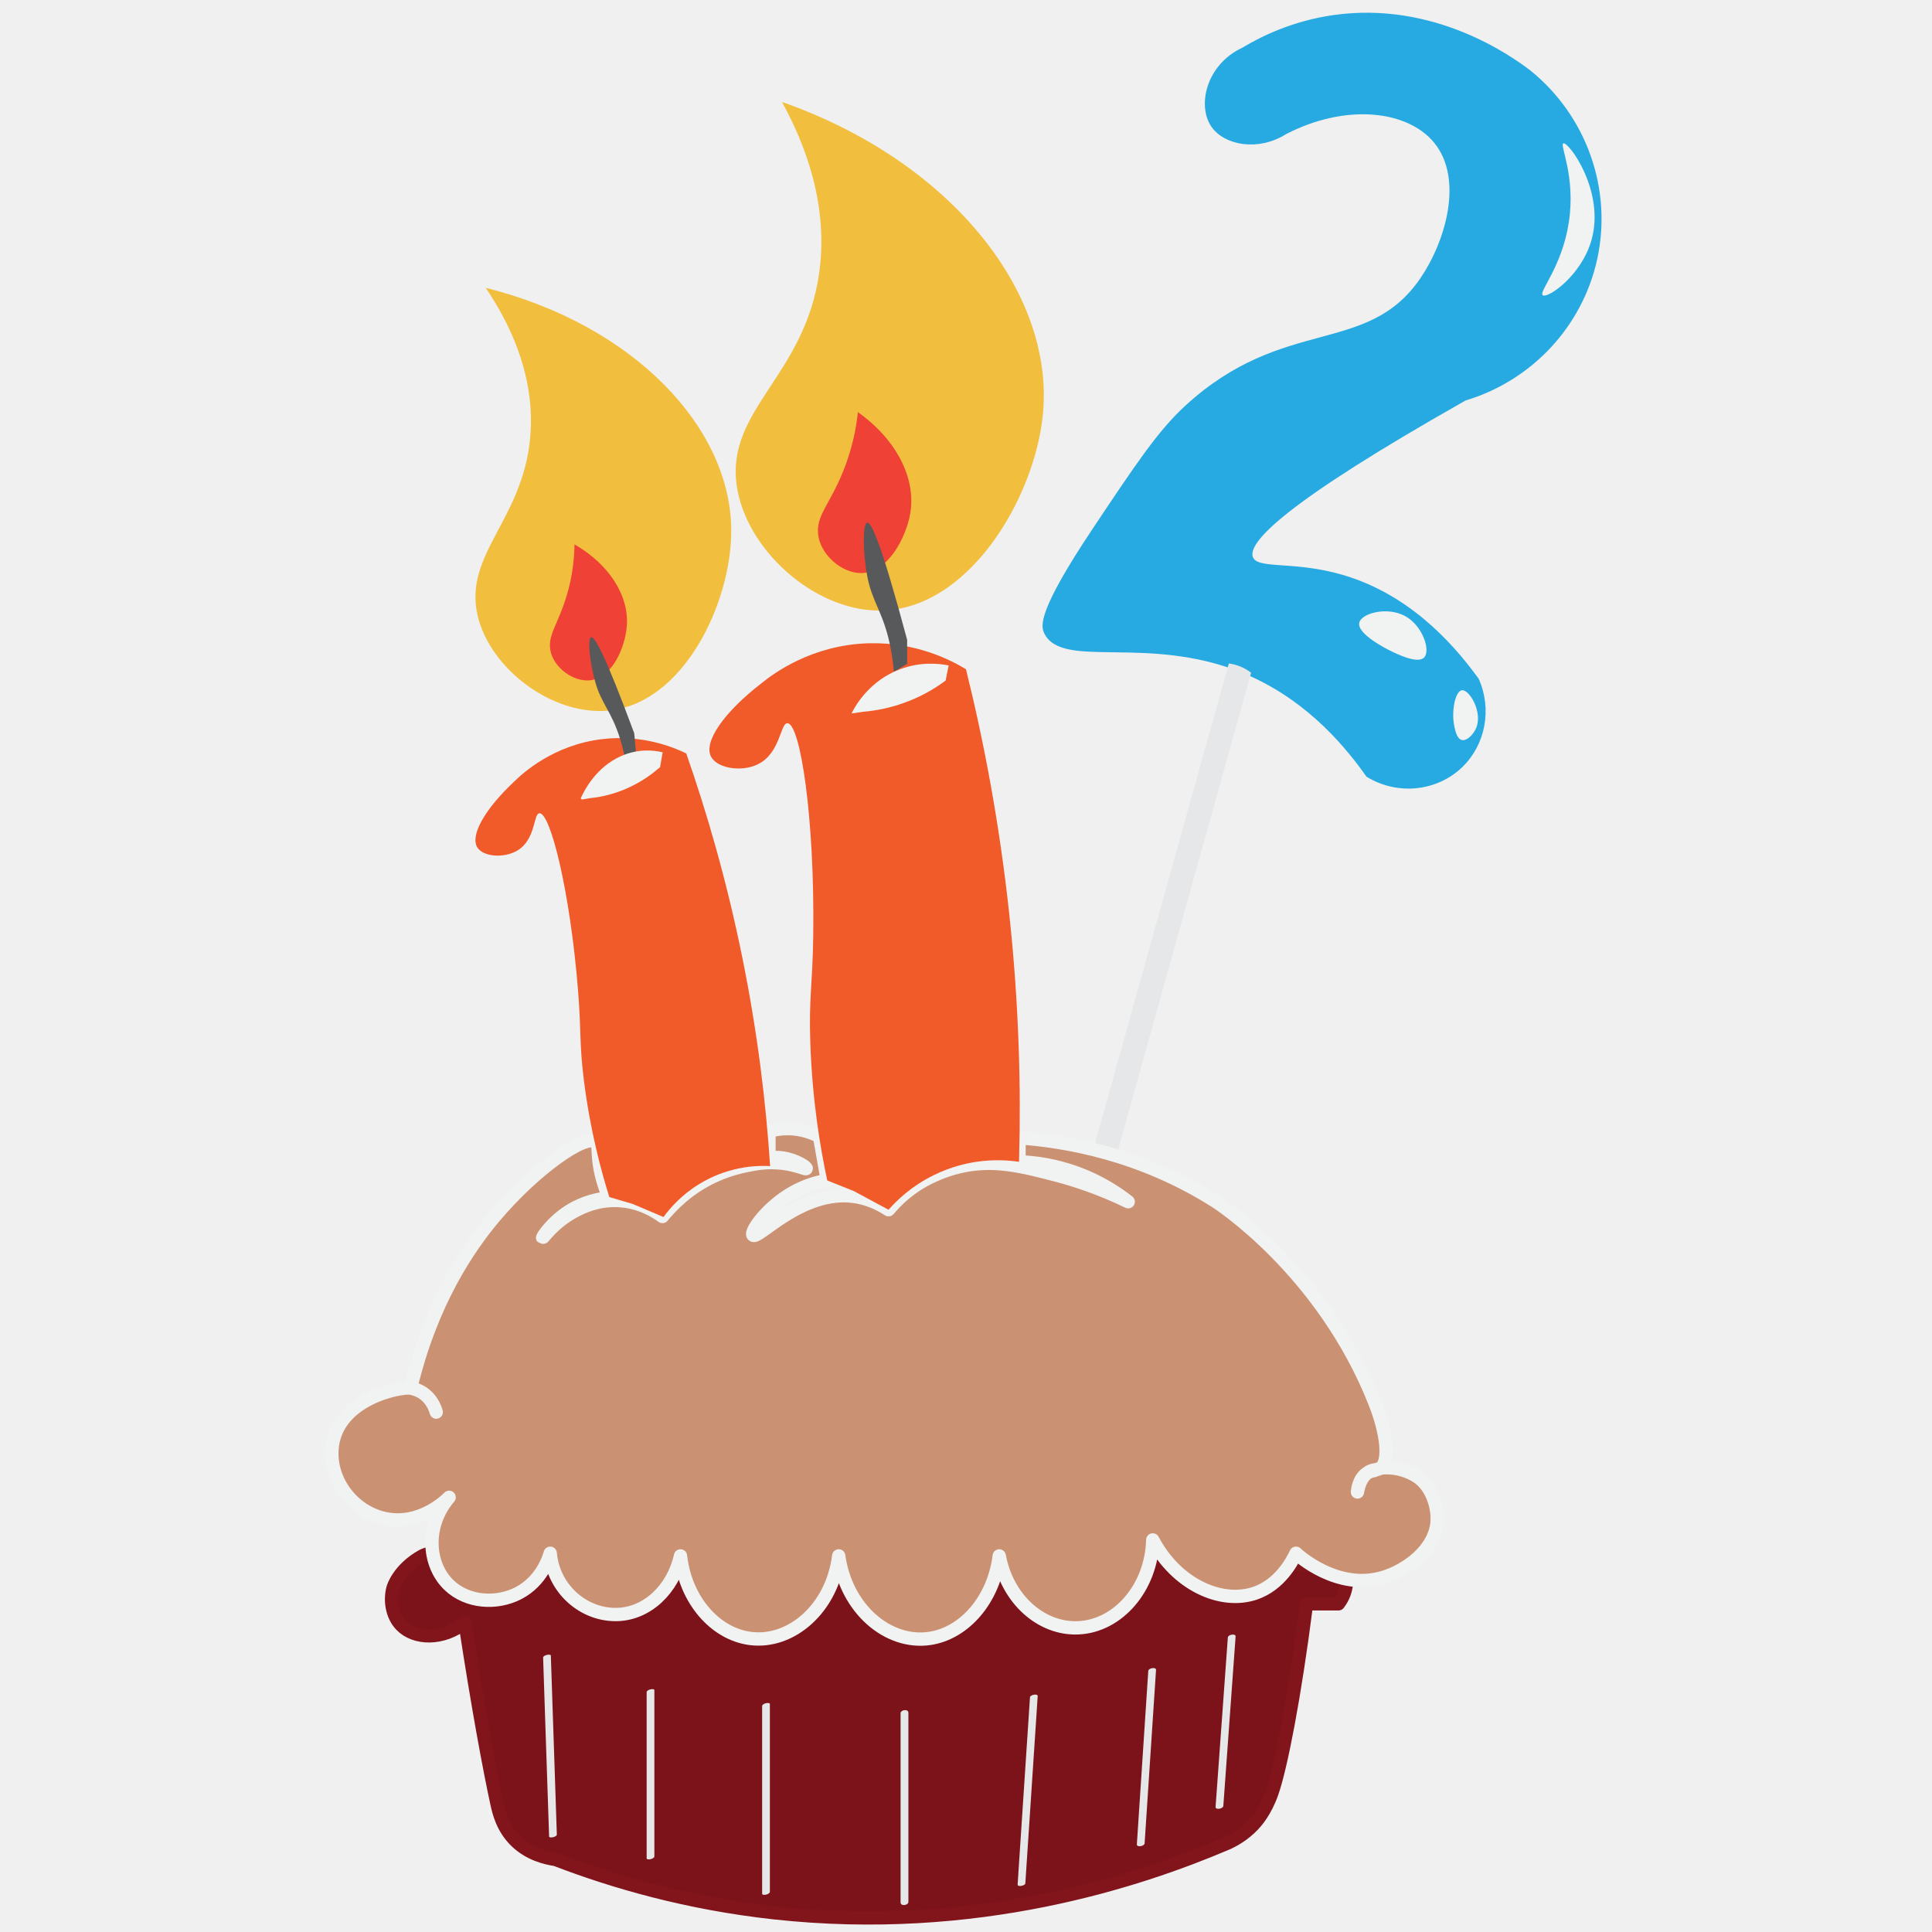
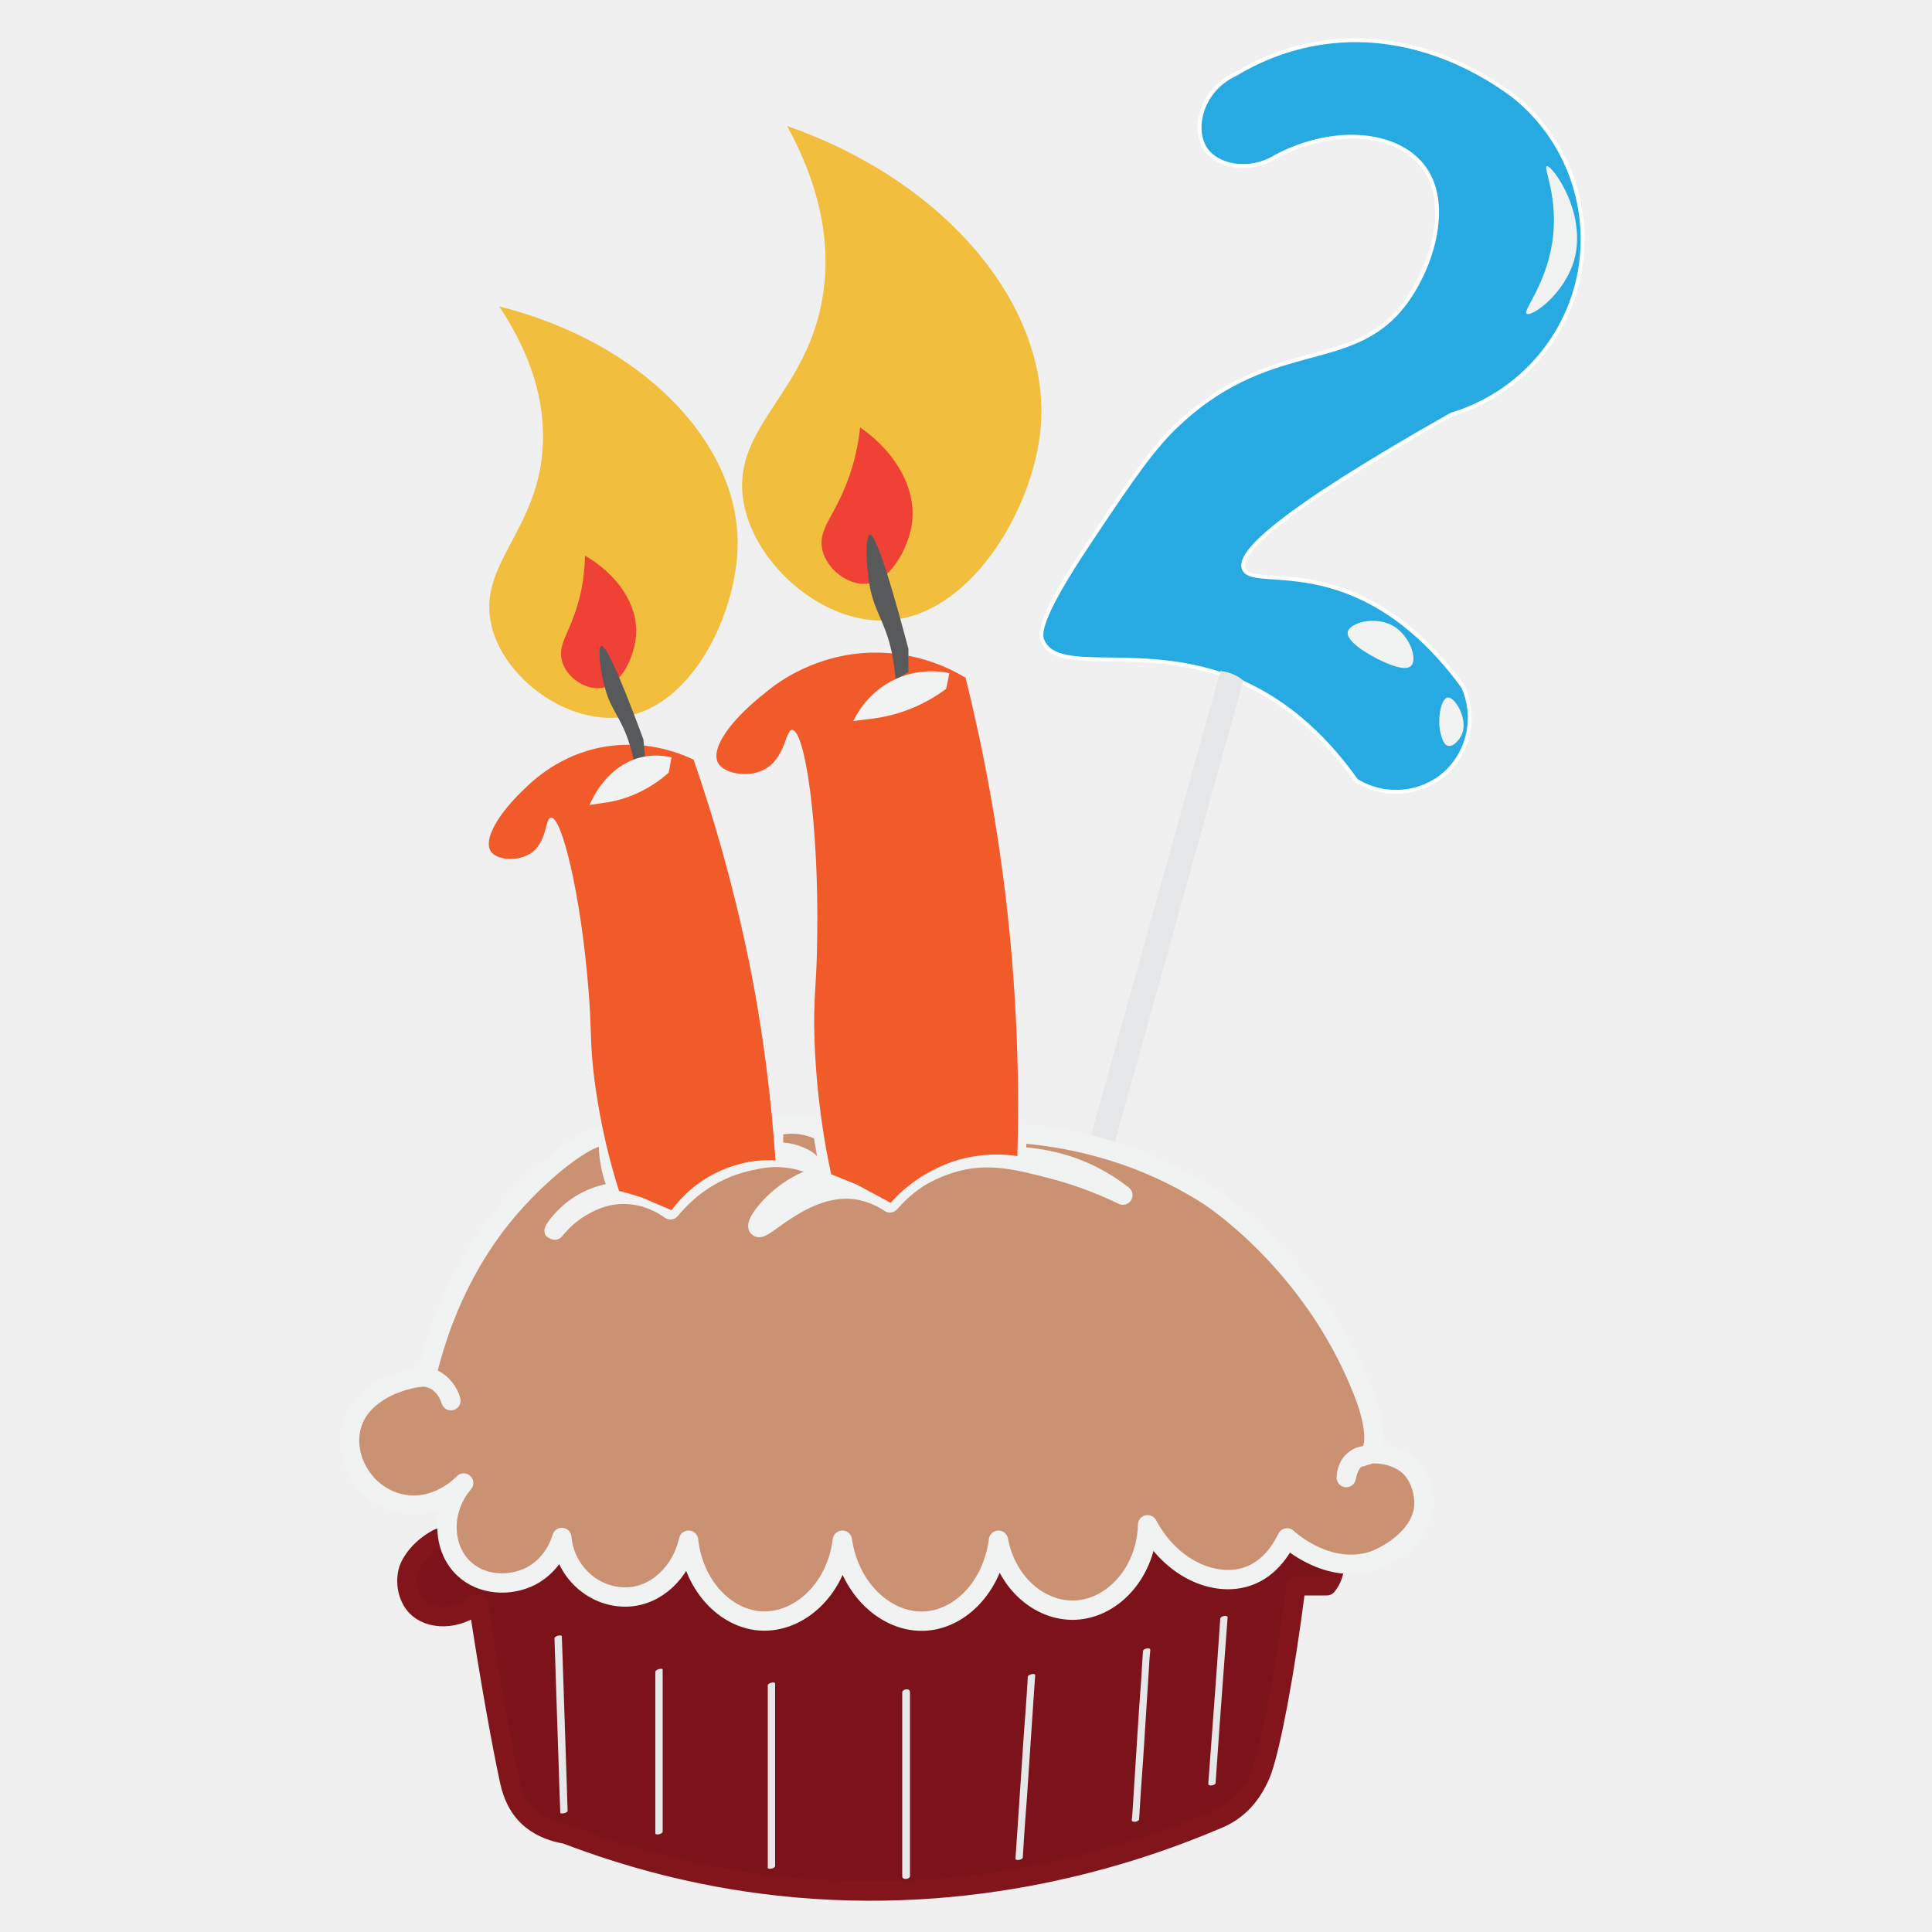
- <svg xmlns="http://www.w3.org/2000/svg" id="Layer_1" viewBox="0 0 725.5 725.5">
-   <path d="M500.5,588.09c-5.43-.24-12.69-.56-21.42-.94-1.98,3.42-4.52,6.22-7.53,8.07-9.51,5.86-23.64,2.36-32.8-9.73-2.37-.09-4.78-.19-7.22-.28-3.86,13.02-14.32,22.46-26.38,23.01-13.35.61-25.64-9.82-29.28-25.03-.24,0-.48-.02-.72-.02-2.64,15.49-13.32,27.24-25.92,29.05-15.53,2.23-31.21-11.03-34.04-30.82-.02,0-.04,0-.05,0-2.47,19.48-17.76,32.83-33.17,30.82-13.23-1.72-24.39-14.48-26.21-31-2.82,12.64-12.54,21.62-23.59,22-11.88.41-22.66-9.21-25.32-22.95,0,0-.01,0-.02,0-2.26,14.66-15.18,22.84-25.33,18.95-6.24-2.39-10.98-9.17-12.27-17.2-5.31.59-8.96,1.33-10.61,2.24-9.04,5.01-11,12-11,12-1.28,4.56-.49,10.35,3,14,5.12,5.36,15.66,5.71,24-1,4.78,31.42,9.27,55.51,12,68,.7,3.22,2.08,9.13,7,14,5.01,4.96,11.31,6.46,15,7,21.75,8.37,49.41,16.41,82,20,75.92,8.36,137.12-12.01,170-26,2.49-1.1,6.4-3.19,10-7,.93-.98,4.52-4.92,7-12,3.35-9.56,8.5-35.73,13-71h12c.84-1.09,2.78-3.92,3-8,.07-1.24-.05-2.36-.23-3.33-1.64-.95-3.28-1.9-4.92-2.85Z" fill="#7c131a" stroke="#82151b" stroke-linejoin="round" stroke-width="5" />
-   <path d="M203.95,622.46c.25,7.6.51,15.2.76,22.8.4,12.02.81,24.04,1.21,36.06.09,2.78.19,5.57.28,8.35.02.7,2.93.19,2.9-.78-.25-7.6-.51-15.2-.76-22.8-.4-12.02-.81-24.04-1.21-36.06-.09-2.78-.19-5.57-.28-8.35-.02-.7-2.93-.19-2.9.78h0Z" fill="#e6e7e8" stroke-width="0" />
-   <path d="M242.83,635.45v62.42c0,.77,2.9.26,2.9-.78v-21.14c0-11.18,0-22.37,0-33.55v-7.73c0-.77-2.9-.26-2.9.78h0Z" fill="#e6e7e8" stroke-width="0" />
-   <path d="M286.2,640.67v23.81c0,12.65,0,25.31,0,37.96v8.72c0,.8,2.9.28,2.9-.78v-23.81c0-12.65,0-25.31,0-37.96v-8.72c0-.8-2.9-.28-2.9.78h0Z" fill="#e6e7e8" stroke-width="0" />
-   <path d="M338.18,643.38c0,7.98,0,15.96,0,23.94,0,12.77,0,25.53,0,38.3,0,2.92,0,5.84,0,8.76,0,1.56,2.94,1.16,2.94-.2,0-7.98,0-15.96,0-23.94,0-12.77,0-25.53,0-38.3,0-2.92,0-5.84,0-8.76,0-1.56-2.94-1.16-2.94.2h0Z" fill="#e6e7e8" stroke-width="0" />
-   <path d="M386.78,637.33c-.52,7.92-1.04,15.83-1.57,23.75-.83,12.62-1.66,25.24-2.5,37.86-.19,2.9-.38,5.8-.57,8.7-.07,1.08,2.83.49,2.89-.4.52-7.92,1.04-15.83,1.57-23.75.83-12.62,1.66-25.24,2.5-37.86.19-2.9.38-5.8.57-8.7.07-1.08-2.83-.49-2.89.4h0Z" fill="#e6e7e8" stroke-width="0" />
-   <path d="M431.2,627.44c-.48,7.34-.97,14.68-1.45,22.02-.77,11.69-1.54,23.39-2.31,35.08-.18,2.68-.35,5.35-.53,8.03-.08,1.25,2.84.72,2.91-.33.48-7.34.97-14.68,1.45-22.02.77-11.69,1.54-23.39,2.31-35.08.18-2.68.35-5.35.53-8.03.08-1.25-2.84-.72-2.91.33h0Z" fill="#e6e7e8" stroke-width="0" />
-   <path d="M461.08,614.87c-.52,7.17-1.04,14.35-1.56,21.52l-2.48,34.28c-.19,2.61-.38,5.23-.57,7.84-.09,1.26,2.83.73,2.91-.33.52-7.17,1.04-14.35,1.56-21.52l2.48-34.28c.19-2.61.38-5.23.57-7.84.09-1.26-2.83-.73-2.91.33h0Z" fill="#e6e7e8" stroke-width="0" />
-   <path d="M410.65,198.95c-20.54,30.78-19.25,36.12-18.12,38.53,6.34,13.46,38.35.28,73.82,14.55,22.29,8.97,37.32,25.3,47.13,39.24,11.38,6.98,25.99,5.42,35.29-3.57,8.58-8.3,11.05-21.38,6.06-32.58-10.71-14.81-27.1-31.88-50.89-38.8-18.49-5.38-31.86-1.84-33.9-6.89-2.36-5.83,11.41-20.63,80.13-59.51,24.75-7.41,43.61-27.61,49.11-52.66,5.73-26.1-3.92-53.42-24.86-70.37-7.11-5.42-35.97-26.11-73.64-20.73-14.75,2.11-26.31,7.56-34.09,12.22-13.37,6.29-16.66,21.43-11.29,29.03,4.67,6.6,16.94,9.04,27.34,2.5,22.46-11.62,45.96-9.13,56.19,3.36,11.37,13.87,4.36,37.63-5.16,51.53-20.22,29.53-51.42,14.08-88.28,47.87-10.19,9.34-18.41,21.66-34.85,46.29Z" fill="#27aae1" stroke="#27aae1" stroke-miterlimit="10" />
-   <path d="M579.34,110.87c-1.69-1.25,7.22-10.58,9.78-27.37,2.66-17.4-3.57-29.16-2.04-29.66,1.99-.66,15.7,17.91,10.58,36.22-3.79,13.54-16.53,22.14-18.33,20.81Z" fill="#f1f2f2" stroke-width="0" />
-   <path d="M534.8,246.89c-2.41,2.53-10.02-1.2-12.78-2.56-1.11-.54-12.61-6.28-11.58-10.53.87-3.56,10.57-6.15,17.3-2.4,6.56,3.65,9.54,12.9,7.06,15.49Z" fill="#f1f2f2" stroke-width="0" />
-   <path d="M554.41,273.19c-.99,2.48-3.53,5.17-5.48,4.69-1.79-.44-2.43-3.41-2.77-4.93-1.27-5.81.3-13.46,2.83-13.75,2.77-.31,7.77,8.07,5.41,13.99Z" fill="#f1f2f2" stroke-width="0" />
-   <path d="M416.19,443.08l-7.7-2.17c17.77-63.74,35.54-127.47,53.32-191.21,1.04.16,2.37.47,3.85,1.08,1.53.64,2.72,1.4,3.58,2.05-17.68,63.41-35.36,126.83-53.05,190.24Z" fill="#e6e7e8" stroke="#e6e7e8" stroke-miterlimit="10" />
-   <path d="M539.65,571.28c.33-5.34-1.81-12.59-6.85-16.32-1.93-1.43-4.23-2.3-4.8-2.51-4.23-1.55-7.9-1.35-9.52-1.18-.87.33-1.75.67-2.62,1-.73.1-1.67.35-2.62,1-3.06,2.09-3.45,6.39-3.49,7,.4-2.27,1.29-5.22,3.49-7,2.15-1.73,3.95-1.06,5.24-2,3.24-2.38,2.63-12.29-2.18-24.5-19.75-50.1-59.64-75.5-59.64-75.5-28.52-18.16-56.85-22.78-74-24v9c4.83.17,11.05.88,18,3,10.53,3.2,18.23,8.26,23,12-10.75-5.21-20.17-8.21-27-10-13.17-3.46-24.14-6.2-37-3-8.72,2.17-14.8,6.19-16,7-4.65,3.13-7.91,6.51-10,9-2.42-1.59-6.97-4.19-13-5-19.75-2.64-36.18,16.51-37.9,14.54-1.13-1.3,5.28-10.5,15-16,4.96-2.81,9.63-3.99,12.9-4.54-.97-5.49-1.93-10.97-2.9-16.46-2.28-1.2-6.51-3-12-3-2.81,0-5.19.48-7,1v10c1.25-.17,2.99-.28,5,0,5.12.71,9.2,3.52,9,4-.17.42-3.4-1.34-9-2-5.9-.69-10.59.29-14,1-5.61,1.17-9.83,2.98-12,4-9.26,4.37-15.43,10.64-19,15-2.47-1.82-8.52-5.72-17-6-7.78-.26-13.47,2.66-16,4-7.9,4.18-11.83,10.16-12,10-.17-.16,3.41-5.83,10-10,5.65-3.58,11.31-4.65,15-5-.81-1.83-2.07-4.96-3-9-1.8-7.77-.52-10.81-2-12-3.91-3.15-22.9,10.12-38,28-9.94,11.77-23.85,32.22-31.55,64.46.95.16,2.47.52,4.09,1.5.96.58,1.97,1.39,2.9,2.5,1.54,1.84,2.27,3.79,2.62,5-.35-1.21-1.08-3.16-2.62-5-.93-1.11-1.94-1.92-2.9-2.5,0,0-1.8-1.09-4.09-1.5-3.66-.66-28.25,3.93-29.55,23-.82,12.05,8.08,23.52,20,26,13.41,2.79,23.37-7.34,24-8-8.95,10.42-8.23,25.15,0,33,6.86,6.54,17.82,7.23,26,3,8.8-4.56,11.48-13.32,11.96-15,1.15,13.36,12.57,23.44,25.33,23,11.04-.38,20.77-9.36,23.59-22,1.82,16.52,12.98,29.28,26.21,31,15.45,2.01,30.8-11.42,33.2-31,2.77,19.89,18.49,33.24,34.07,31,13.12-1.89,24.17-14.55,26.21-31,3.01,16.27,15.78,27.63,29.7,27,14.97-.68,27.48-15.07,27.95-33,8.84,16.75,25.7,24.36,38.44,20,9.33-3.2,13.92-11.96,15.35-15,.79.75,15.66,14.34,33,9,8.45-2.6,19.34-10.27,20-21Z" fill="#ca9273" stroke="#f1f2f2" stroke-linejoin="round" stroke-width="5" />
-   <path d="M289.21,437.89c-3.31-.18-8.06-.08-13.54,1.27-2.81.69-7.73,2.18-13.15,5.5-6.62,4.06-10.88,8.96-13.36,12.35-3.85-1.63-7.7-3.26-11.56-4.9-2.93-.86-5.85-1.73-8.78-2.59-3.09-9.83-7.12-24.77-9.5-43.38-1.83-14.29-.96-18.06-2.26-34.31-2.97-37.01-10.37-66.72-14.49-66.44-2.33.16-1.29,9.79-8.26,13.98-5.01,3.01-12.77,2.39-15.02-1.07-2.87-4.41,2.61-14.31,13.74-24.75,3.53-3.47,14.95-13.81,33.05-15.99,15.22-1.83,26.93,3.09,31.62,5.37,7.66,21.94,15.13,47.5,20.99,76.33,5.88,28.9,8.99,55.41,10.5,78.64Z" fill="#f15a29" stroke-width="0" />
-   <path d="M274.59,199.36c0,27.2-18.03,65.25-46.62,67.53-20.67,1.65-43.82-15.64-48.57-35.58-5.68-23.84,18.44-36.79,19.91-70.16.96-21.88-8.35-40.37-16.91-53.06,55.54,13.88,92.19,52.49,92.19,91.27Z" fill="#f1be3d" stroke-width="0" />
-   <path d="M235.37,235.23c-.63,7.67-5.4,19.57-13.99,20.26-6.2.5-13.15-4.69-14.57-10.68-1.46-6.12,2.6-9.89,5.97-21.05,2.36-7.79,2.89-14.62,2.95-19.33,12.77,7.31,20.6,19.12,19.64,30.8Z" fill="#ef4136" stroke-width="0" />
-   <path d="M221.98,239.28c-1.41.41-.58,9.31,1.58,16.93,2.27,8.01,6.06,10.96,9.19,20.91,1.16,3.7,1.79,6.8,2.13,8.77,1.33-.98,2.66-1.96,3.99-2.93l-.71-7.62c-11.19-30.22-14.92-36.42-16.18-36.05Z" fill="#58595b" stroke-width="0" />
-   <path d="M218.66,299.69c1.12-2.45,5.47-11.23,14.8-15.33,6.46-2.84,12.16-2.05,14.8-1.48-.28,1.65-.56,3.3-.85,4.95-2.72,2.35-6.53,5.15-11.41,7.42-5.65,2.62-10.71,3.59-14.37,3.96-.99.16-1.97.33-2.96.49Z" fill="#f1f2f2" stroke="#f1f2f2" stroke-miterlimit="10" />
-   <path d="M382.65,436.28c-3.86-.57-9.43-.98-16,0-3.36.5-9.3,1.71-16,5-8.2,4.03-13.73,9.3-17,13-4.33-2.33-8.67-4.67-13-7-3.33-1.33-6.67-2.67-10-4-2.54-11.85-5.63-29.8-6.37-51.86-.57-16.94.86-21.26,1.11-40.43.57-43.68-4.84-79.28-9.69-79.41-2.75-.07-2.58,11.32-11.21,15.47-6.19,2.98-15.22,1.41-17.48-2.9-2.88-5.48,4.62-16.48,18.81-27.48,4.51-3.68,19.02-14.54,40.47-15.11,18.02-.48,31.21,6.56,36.45,9.75,6.58,26.53,12.52,57.3,16.23,91.71,3.72,34.49,4.47,65.89,3.69,93.26Z" fill="#f15a29" stroke-width="0" />
-   <path d="M391.65,155.28c-2.97,31.86-28.26,74.46-62,74-24.39-.33-49.62-23.12-53-47-4.04-28.55,25.62-41.07,31-80,3.52-25.53-5.36-48.2-14-64,63.53,22.34,102.24,71.58,98,117Z" fill="#f1be3d" stroke-width="0" />
-   <path d="M341.78,193c-1.58,8.92-8.47,22.34-18.6,22.2-7.32-.1-14.89-6.93-15.9-14.1-1.04-7.32,4.13-11.3,9.3-24,3.61-8.87,4.99-16.81,5.57-22.32,14.16,9.96,22.04,24.65,19.63,38.22Z" fill="#ef4136" stroke-width="0" />
-   <path d="M325.65,196.28c-1.69.33-1.69,10.84,0,20,1.78,9.63,5.9,13.51,8.47,25.5.95,4.46,1.35,8.17,1.53,10.5,1.67-1,3.33-2,5-3v-9c-9.79-36.62-13.49-44.29-15-44Z" fill="#58595b" stroke-width="0" />
-   <path d="M320.65,267.28c1.33-2.48,6.47-11.36,17.5-15.5,7.64-2.87,14.38-2.08,17.5-1.5-.33,1.67-.67,3.33-1,5-3.22,2.38-7.72,5.21-13.5,7.5-6.68,2.65-12.67,3.63-17,4-1.17.17-2.33.33-3.5.5Z" fill="#f1f2f2" stroke="#f1f2f2" stroke-miterlimit="10" />
-   <rect width="725.5" height="725.5" fill="none" stroke-width="0" />
+ <svg xmlns="http://www.w3.org/2000/svg" id="Layer_1" viewBox="0 0 500 500">
+   <path d="M342.2,400.9c-3.6-.2-8.5-.4-14.4-.6-1.3,2.3-3,4.2-5,5.4-6.4,3.9-15.8,1.6-22-6.5-1.6-.1-3.2-.1-4.8-.2-2.6,8.7-9.6,15-17.7,15.4-8.9.4-17.2-6.6-19.6-16.8h-.5c-1.8,10.4-8.9,18.3-17.4,19.5-10.4,1.5-20.9-7.4-22.8-20.6h0c-1.7,13.1-11.9,22-22.2,20.6-8.9-1.2-16.3-9.7-17.6-20.8-1.9,8.5-8.4,14.5-15.8,14.7-8,.3-15.2-6.2-17-15.4h0c-1.5,9.8-10.2,15.3-17,12.7-4.2-1.6-7.4-6.1-8.2-11.5-3.6.4-6,.9-7.1,1.5-6.1,3.4-7.4,8-7.4,8-.9,3.1-.3,6.9,2,9.4,3.4,3.6,10.5,3.8,16.1-.7,3.2,21.1,6.2,37.2,8,45.6.5,2.2,1.4,6.1,4.7,9.4,3.4,3.3,7.6,4.3,10,4.7,14.6,5.6,33.1,11,54.9,13.4,50.9,5.6,91.9-8,113.9-17.4,1.7-.7,4.3-2.1,6.7-4.7.6-.7,3-3.3,4.7-8,2.2-6.4,5.7-23.9,8.7-47.6h8c.6-.7,1.9-2.6,2-5.4,0-.8,0-1.6-.2-2.2-.8-.6-1.9-1.2-3-1.9h0Z" fill="#7c131a" stroke="#82151b" stroke-linejoin="round" stroke-width="5" />
+   <path d="M143.5,424c.2,5.1.3,10.2.5,15.3.3,8.1.5,16.1.8,24.2.1,1.9.1,3.7.2,5.6,0,.5,2,.1,1.9-.5-.2-5.1-.3-10.2-.5-15.3-.3-8.1-.5-16.1-.8-24.2-.1-1.9-.1-3.7-.2-5.6.1-.5-1.9-.2-1.9.5h0Z" fill="#e6e7e8" stroke-width="0" />
+   <path d="M169.6,432.7v41.8c0,.5,1.9.2,1.9-.5v-41.9c0-.5-1.9-.1-1.9.6h0Z" fill="#e6e7e8" stroke-width="0" />
+   <path d="M198.7,436.2v47.2c0,.5,1.9.2,1.9-.5v-47.2c0-.6-1.9-.2-1.9.5h0Z" fill="#e6e7e8" stroke-width="0" />
+   <path d="M233.5,438v47.6c0,1,2,.8,2-.1v-47.6c0-1.1-2-.8-2,.1h0Z" fill="#e6e7e8" stroke-width="0" />
+   <path d="M266,433.9c-.3,5.3-.7,10.6-1.1,15.9-.6,8.5-1.1,16.9-1.7,25.4-.1,1.9-.3,3.9-.4,5.8,0,.7,1.9.3,1.9-.3.3-5.3.7-10.6,1.1-15.9.6-8.5,1.1-16.9,1.7-25.4.1-1.9.3-3.9.4-5.8.1-.7-1.8-.3-1.9.3h0Z" fill="#e6e7e8" stroke-width="0" />
+   <path d="M295.8,427.3c-.3,4.9-.6,9.8-1,14.8-.5,7.8-1,15.7-1.5,23.5-.1,1.8-.2,3.6-.4,5.4-.1.8,1.9.5,1.9-.2.3-4.9.6-9.8,1-14.8.5-7.8,1-15.7,1.5-23.5.1-1.8.2-3.6.4-5.4.1-.9-1.8-.5-1.9.2h0Z" fill="#e6e7e8" stroke-width="0" />
+   <path d="M315.8,418.9c-.3,4.8-.7,9.6-1,14.4l-1.7,23c-.1,1.7-.3,3.5-.4,5.3-.1.8,1.9.5,1.9-.2.3-4.8.7-9.6,1-14.4l1.7-23c.1-1.7.3-3.5.4-5.3.1-.9-1.8-.5-1.9.2h0Z" fill="#e6e7e8" stroke-width="0" />
+   <path d="M282,140.2c-13.8,20.6-12.9,24.2-12.1,25.8,4.2,9,25.7.2,49.5,9.7,14.9,6,25,17,31.6,26.3,7.6,4.7,17.4,3.6,23.6-2.4,5.7-5.6,7.4-14.3,4.1-21.8-7.2-9.9-18.2-21.4-34.1-26-12.4-3.6-21.3-1.2-22.7-4.6-1.6-3.9,7.6-13.8,53.7-39.9,16.6-5,29.2-18.5,32.9-35.3,3.8-17.5-2.6-35.8-16.7-47.1-4.8-3.6-24.1-17.5-49.3-13.9-9.9,1.4-17.6,5.1-22.8,8.2-9,4.2-11.2,14.4-7.6,19.5,3.1,4.4,11.3,6.1,18.3,1.7,15-7.8,30.8-6.1,37.6,2.3,7.6,9.3,2.9,25.2-3.5,34.5-13.5,19.8-34.5,9.4-59.1,32.1-6.8,6.2-12.4,14.4-23.4,30.9h0Z" fill="#27aae1" stroke="#fff" stroke-miterlimit="10" />
+   <path d="M395.1,81.2c-1.1-.8,4.8-7.1,6.6-18.3,1.8-11.7-2.4-19.5-1.4-19.9,1.3-.4,10.5,12,7.1,24.3-2.6,9-11.1,14.8-12.3,13.9h0Z" fill="#f1f2f2" stroke-width="0" />
+   <path d="M365.2,172.3c-1.6,1.7-6.7-.8-8.6-1.7-.7-.4-8.4-4.2-7.8-7.1.6-2.4,7.1-4.1,11.6-1.6,4.5,2.5,6.5,8.7,4.8,10.4h0Z" fill="#f1f2f2" stroke-width="0" />
+   <path d="M378.4,189.9c-.7,1.7-2.4,3.5-3.7,3.1-1.2-.3-1.6-2.3-1.9-3.3-.9-3.9.2-9,1.9-9.2,1.9-.1,5.2,5.5,3.7,9.4h0Z" fill="#f1f2f2" stroke-width="0" />
+   <path d="M285.7,303.8l-5.2-1.5c11.9-42.7,23.8-85.4,35.7-128.1.7.1,1.6.3,2.6.7,1,.4,1.8.9,2.4,1.4-11.8,42.5-23.6,85-35.5,127.5h0Z" fill="#e6e7e8" stroke="#e6e7e8" stroke-miterlimit="10" />
+   <path d="M368.5,389.7c.2-3.6-1.2-8.4-4.6-10.9-1.3-1-2.8-1.5-3.2-1.7-2.8-1-5.3-.9-6.4-.8-.6.2-1.2.4-1.8.7-.5.1-1.1.2-1.8.7-2.1,1.4-2.3,4.3-2.3,4.7.3-1.5.9-3.5,2.3-4.7s2.6-.7,3.5-1.3c2.2-1.6,1.8-8.2-1.5-16.4-13.2-33.6-40-50.6-40-50.6-19.1-12.2-38.1-15.3-49.6-16.1v6c3.2.1,7.4.6,12.1,2,7.1,2.1,12.2,5.5,15.4,8-7.2-3.5-13.5-5.5-18.1-6.7-8.8-2.3-16.2-4.2-24.8-2-5.8,1.5-9.9,4.1-10.7,4.7-3.1,2.1-5.3,4.4-6.7,6-1.6-1.1-4.7-2.8-8.7-3.4-13.2-1.8-24.2,11.1-25.4,9.7-.8-.9,3.5-7,10-10.7,3.3-1.9,6.5-2.7,8.6-3-.6-3.7-1.3-7.3-1.9-11-1.5-.8-4.4-2-8-2-1.9,0-3.5.3-4.7.7v6.7c.8-.1,2-.2,3.4,0,3.4.5,6.2,2.4,6,2.7-.1.3-2.3-.9-6-1.3-4-.5-7.1.2-9.4.7-3.8.8-6.6,2-8,2.7-6.2,2.9-10.3,7.1-12.7,10-1.7-1.2-5.7-3.8-11.4-4-5.2-.2-9,1.8-10.7,2.7-5.3,2.8-7.9,6.8-8,6.7-.1-.1,2.3-3.9,6.7-6.7,3.8-2.4,7.6-3.1,10.1-3.4-.5-1.2-1.4-3.3-2-6-1.2-5.2-.3-7.2-1.3-8-2.6-2.1-15.3,6.8-25.5,18.8-6.7,7.9-16,21.6-21.1,43.2.6.1,1.7.3,2.7,1,.6.4,1.3.9,1.9,1.7,1,1.2,1.5,2.5,1.8,3.4-.2-.8-.7-2.1-1.8-3.4-.6-.7-1.3-1.3-1.9-1.7,0,0-1.2-.7-2.7-1-2.5-.4-18.9,2.6-19.8,15.4-.5,8.1,5.4,15.8,13.4,17.4,9,1.9,15.7-4.9,16.1-5.4-6,7-5.5,16.9,0,22.1,4.6,4.4,11.9,4.8,17.4,2,5.9-3.1,7.7-8.9,8-10,.8,9,8.4,15.7,17,15.4,7.4-.3,13.9-6.3,15.8-14.7,1.2,11.1,8.7,19.6,17.6,20.8,10.4,1.3,20.6-7.7,22.2-20.8,1.9,13.3,12.4,22.3,22.8,20.8,8.8-1.3,16.2-9.7,17.6-20.8,2,10.9,10.6,18.5,19.9,18.1,10-.5,18.4-10.1,18.7-22.1,5.9,11.2,17.2,16.3,25.8,13.4,6.3-2.1,9.3-8,10.3-10,.5.5,10.5,9.6,22.1,6,5.5-2,12.8-7.1,13.3-14.3h0Z" fill="#ca9273" stroke="#f1f2f2" stroke-linejoin="round" stroke-width="5" />
+   <path d="M200.7,300.3c-2.2-.1-5.4-.1-9.1.9-1.9.5-5.2,1.5-8.8,3.7-4.4,2.7-7.3,6-9,8.3-2.6-1.1-5.2-2.2-7.7-3.3-2-.6-3.9-1.2-5.9-1.7-2.1-6.6-4.8-16.6-6.4-29.1-1.2-9.6-.6-12.1-1.5-23-2-24.8-6.9-44.7-9.7-44.5-1.6.1-.9,6.6-5.5,9.4-3.4,2-8.6,1.6-10.1-.7-1.9-3,1.7-9.6,9.2-16.6,2.4-2.3,10-9.3,22.1-10.7,10.2-1.2,18,2.1,21.2,3.6,5.1,14.7,10.1,31.8,14.1,51.1,4,19.3,6,37,7.1,52.6h0Z" fill="#f15a29" stroke-width="0" />
+   <path d="M190.9,140.5c0,18.2-12.1,43.7-31.2,45.2-13.8,1.1-29.4-10.5-32.5-23.8-3.8-16,12.4-24.6,13.3-47,.6-14.7-5.6-27-11.3-35.6,37.1,9.3,61.7,35.2,61.7,61.2h0Z" fill="#f1be3d" stroke-width="0" />
+   <path d="M164.6,164.5c-.4,5.1-3.6,13.1-9.4,13.6-4.2.3-8.8-3.1-9.8-7.2s1.7-6.6,4-14.1c1.6-5.2,1.9-9.8,2-13,8.6,5,13.8,12.9,13.2,20.7Z" fill="#ef4136" stroke-width="0" />
+   <path d="M155.6,167.2c-.9.3-.4,6.2,1.1,11.3,1.5,5.4,4.1,7.3,6.2,14,.8,2.5,1.2,4.6,1.4,5.9.9-.7,1.8-1.3,2.7-2l-.5-5.1c-7.5-20.2-10-24.3-10.9-24.1h0Z" fill="#58595b" stroke-width="0" />
+   <path d="M153.4,207.7c.8-1.6,3.7-7.5,9.9-10.3,4.3-1.9,8.1-1.4,9.9-1-.2,1.1-.4,2.2-.6,3.3-1.8,1.6-4.4,3.5-7.6,5-3.8,1.8-7.2,2.4-9.6,2.7-.7.1-1.3.2-2,.3h0Z" fill="#f1f2f2" stroke="#f1f2f2" stroke-miterlimit="10" />
+   <path d="M263.3,299.2c-2.6-.4-6.3-.7-10.7,0-2.3.3-6.2,1.1-10.7,3.4-5.5,2.7-9.2,6.2-11.4,8.7-2.9-1.6-5.8-3.1-8.7-4.7-2.2-.9-4.5-1.8-6.7-2.7-1.7-7.9-3.8-20-4.3-34.7-.4-11.3.6-14.2.7-27.1.4-29.3-3.2-53.1-6.5-53.2-1.8,0-1.7,7.6-7.5,10.4-4.1,2-10.2.9-11.7-1.9-1.9-3.7,3.1-11,12.6-18.4,3-2.5,12.7-9.7,27.1-10.1,12.1-.3,20.9,4.4,24.4,6.5,4.4,17.8,8.4,38.4,10.9,61.4,2.5,23,3,44.1,2.5,62.4h0Z" fill="#f15a29" stroke-width="0" />
+   <path d="M269.3,111c-2,21.3-18.9,49.9-41.5,49.6-16.3-.2-33.2-15.5-35.5-31.5-2.7-19.1,17.2-27.5,20.8-53.6,2.4-17.1-3.6-32.3-9.4-42.9,42.5,14.9,68.4,47.9,65.6,78.4Z" fill="#f1be3d" stroke-width="0" />
+   <path d="M235.9,136.2c-1.1,6-5.7,15-12.5,14.9-4.9-.1-10-4.6-10.7-9.4-.7-4.9,2.8-7.6,6.2-16.1,2.4-5.9,3.3-11.3,3.7-15,9.6,6.7,14.9,16.5,13.3,25.6Z" fill="#ef4136" stroke-width="0" />
+   <path d="M225.1,138.4c-1.1.2-1.1,7.3,0,13.4,1.2,6.5,4,9.1,5.7,17.1.6,3,.9,5.5,1,7,1.1-.7,2.2-1.3,3.3-2v-6c-6.5-24.5-9-29.7-10-29.5Z" fill="#58595b" stroke-width="0" />
+   <path d="M221.7,186c.9-1.7,4.3-7.6,11.7-10.4,5.1-1.9,9.6-1.4,11.7-1-.2,1.1-.4,2.2-.7,3.4-2.2,1.6-5.2,3.5-9,5-4.5,1.8-8.5,2.4-11.4,2.7-.7.1-1.5.2-2.3.3Z" fill="#f1f2f2" stroke="#f1f2f2" stroke-miterlimit="10" />
+   <rect width="500" height="500" fill="none" stroke-width="0" />
</svg>
